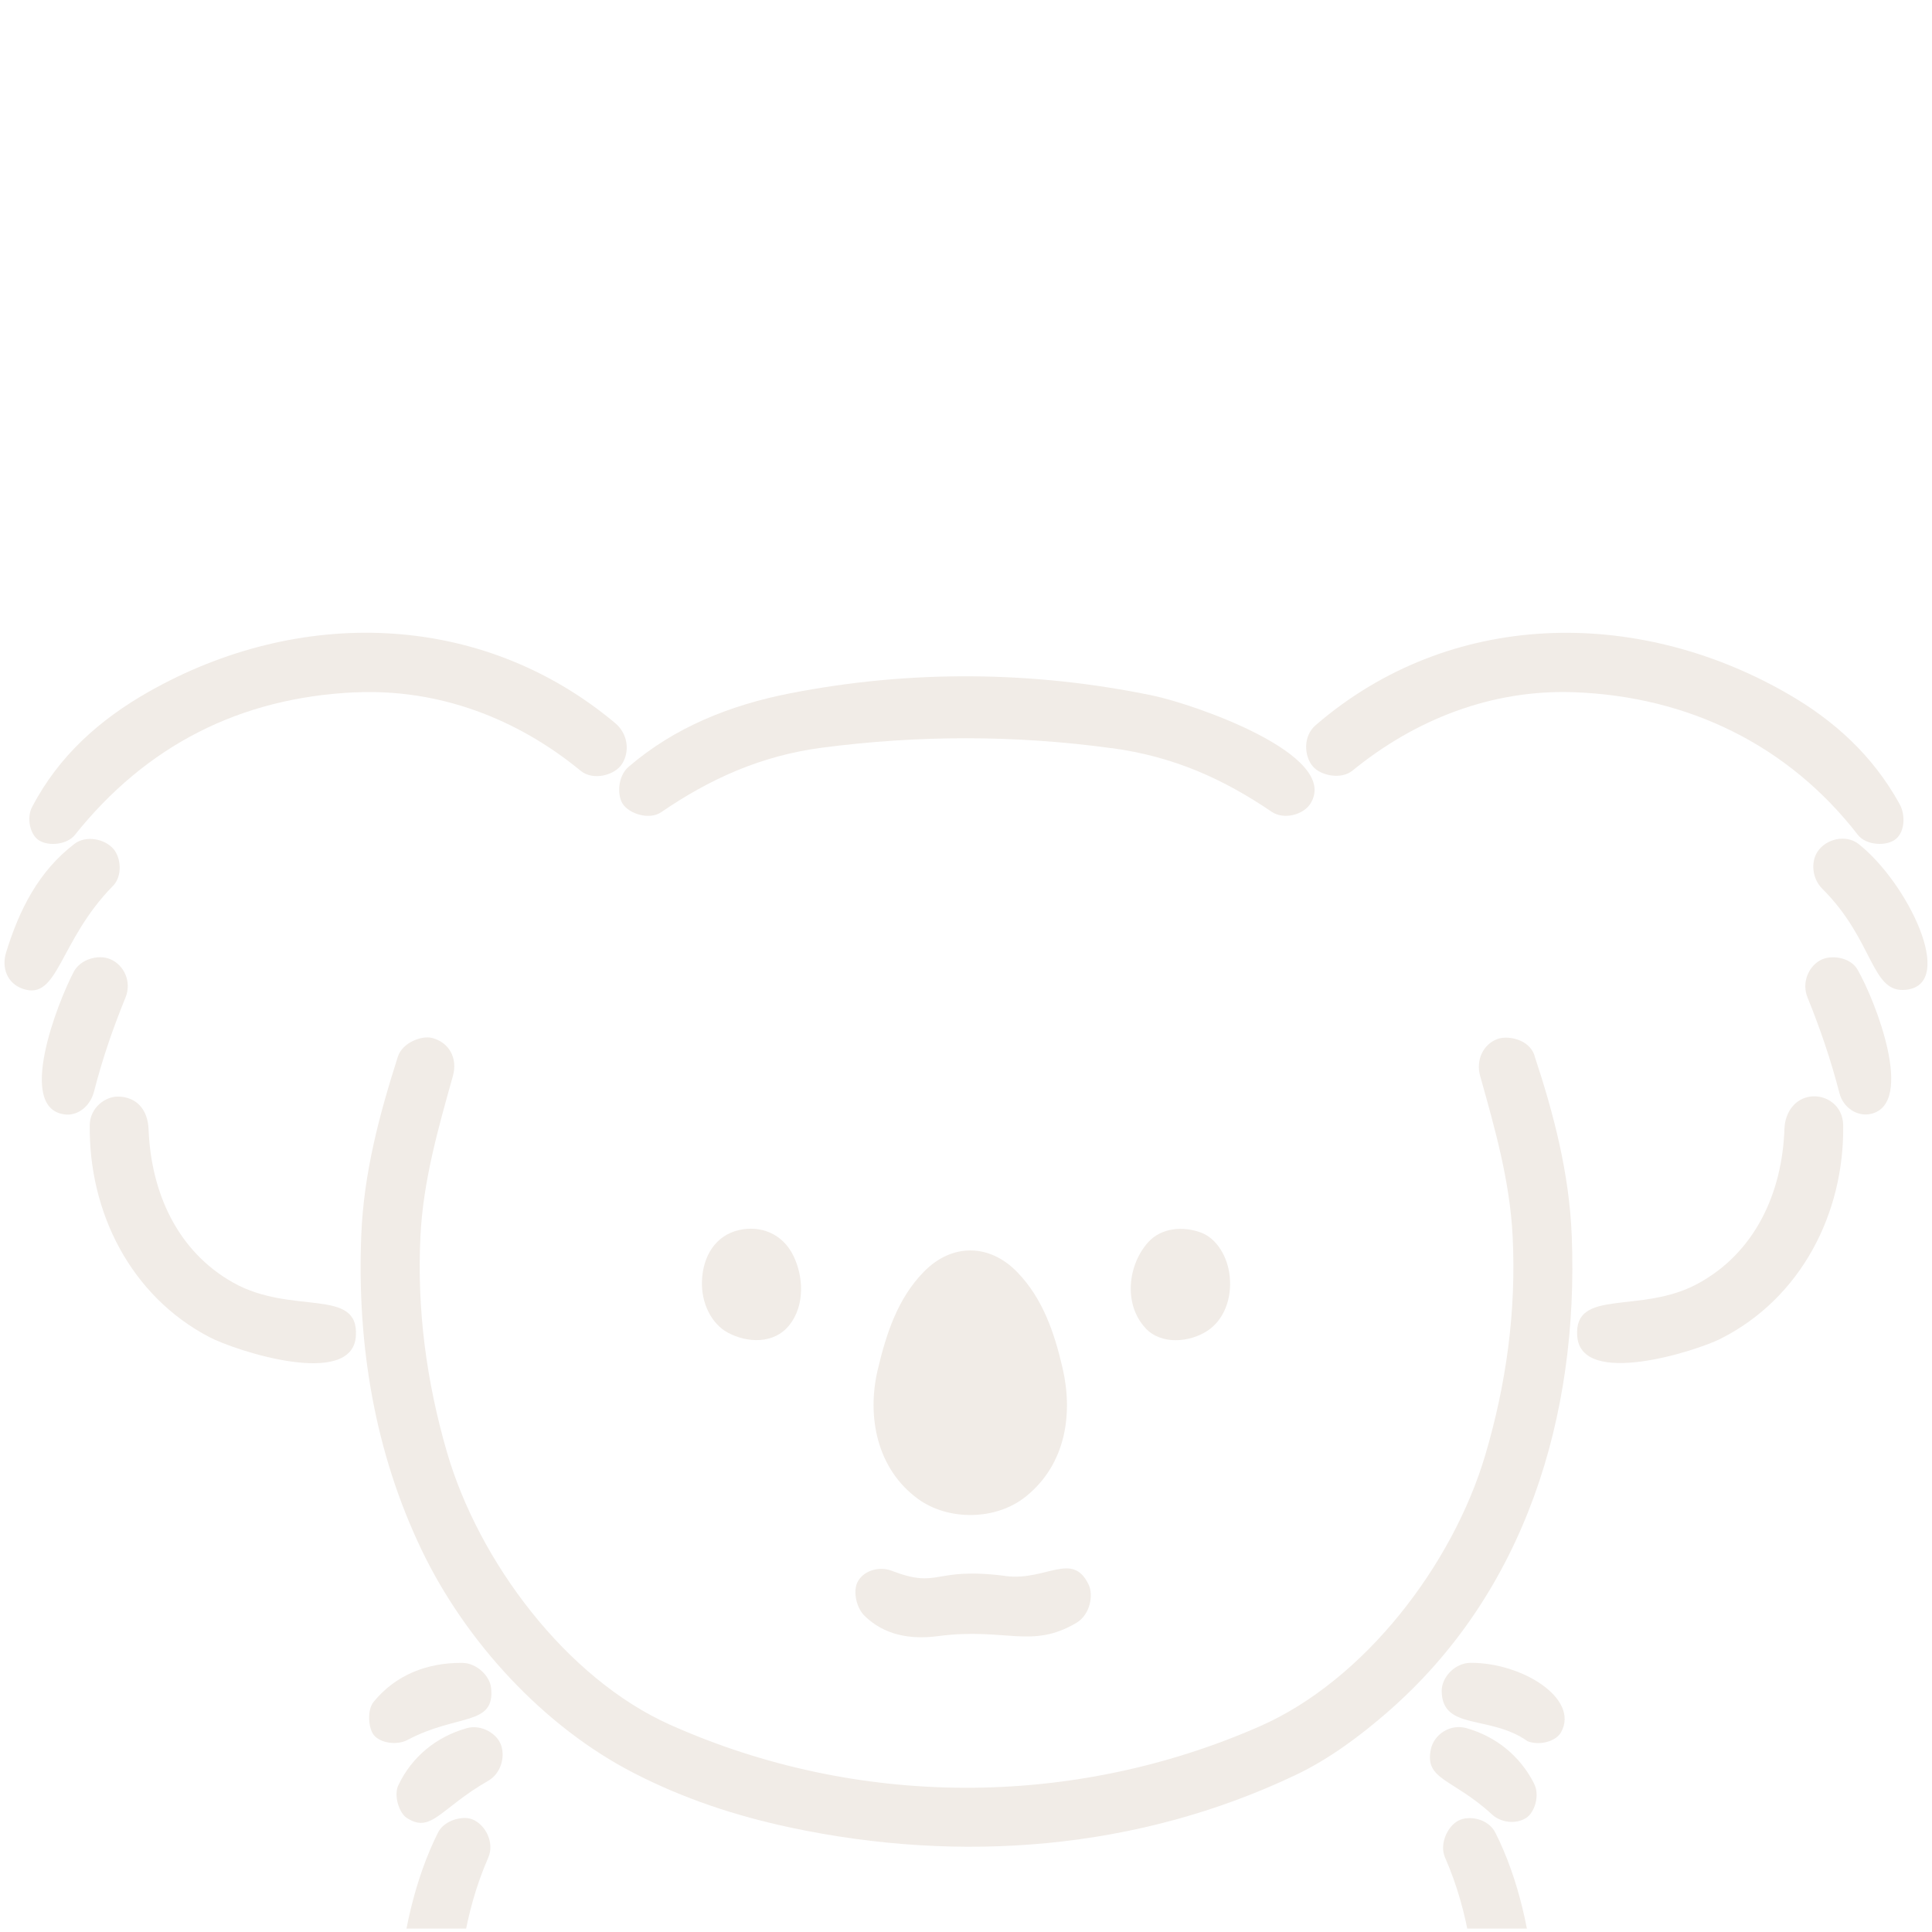
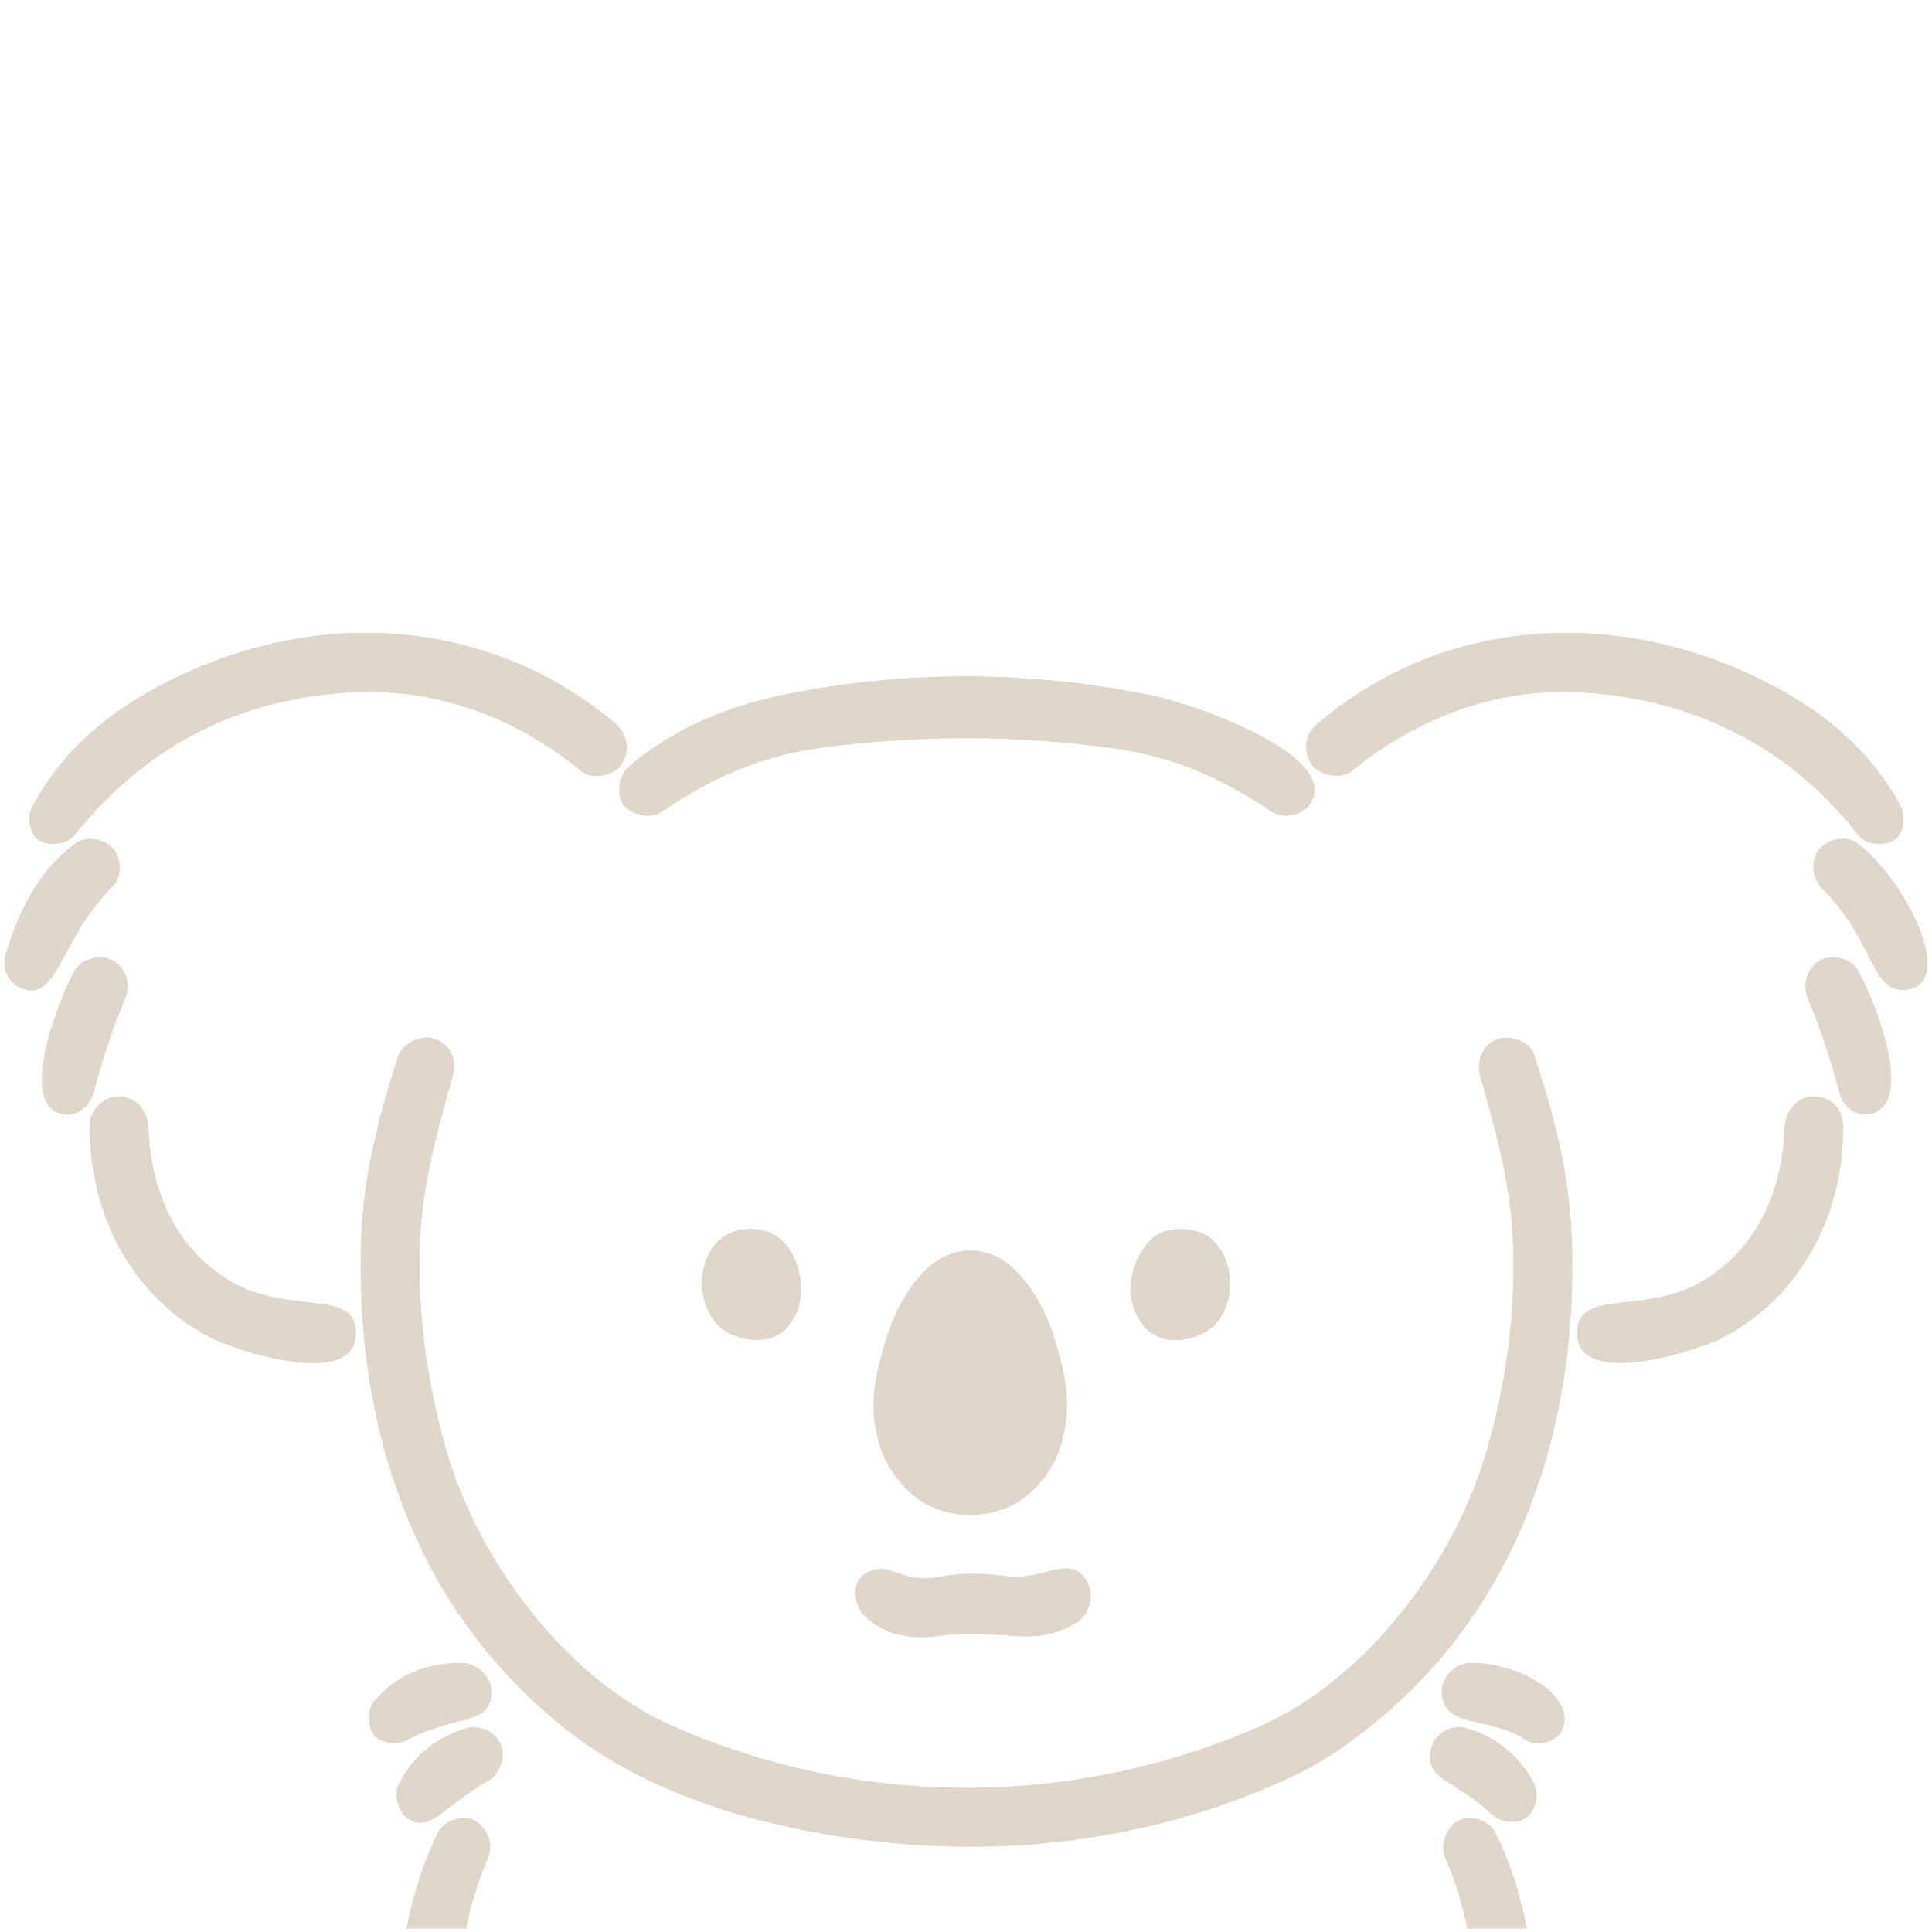
<svg xmlns="http://www.w3.org/2000/svg" width="756" zoomAndPan="magnify" viewBox="0 0 567 567" height="756" preserveAspectRatio="xMidYMid meet" version="1.0">
  <defs>
-     <clipPath id="b1da9bc966">
+     <clipPath id="535c33cf1f">
      <path d="M 0.5 0 L 566.5 0 L 566.5 566 L 0.5 566 Z M 0.5 0 " clip-rule="nonzero" />
    </clipPath>
-     <clipPath id="3ef0f96b16">
+     <clipPath id="c695904eff">
      <path d="M 10.707 533.477 L 556.664 533.477 L 556.664 566 L 10.707 566 Z M 10.707 533.477 " clip-rule="nonzero" />
    </clipPath>
-     <clipPath id="d3713fb49c">
+     <clipPath id="f1b0e0a6c3">
      <path d="M 497.445 665.48 C 496.062 666.906 490.836 666.863 489.453 665.566 C 483.766 660.211 499.227 650.57 492.418 638.422 C 472.762 646.613 466.195 663.898 458.707 681.578 C 456.684 686.344 451.855 688.52 447.152 686.762 C 443.246 685.289 440.719 679.578 442.719 674.926 L 452.27 652.543 C 447.77 655.137 443.422 655.336 438.59 652.719 C 425.742 680.566 399.254 709.008 365.059 706.551 C 351.906 705.605 338.77 699.52 330.383 689.418 C 321.332 678.523 319.574 663.438 322.629 649.734 C 327.965 625.797 338.836 620.219 341.914 587.121 C 342.375 582.223 346.238 578.906 350.082 578.863 C 355.508 578.797 358.977 582.551 358.934 588.195 C 358.734 606.227 352.277 622.129 344.941 638.137 C 340.594 647.648 337.434 656.848 339.344 667.723 L 345.117 663.02 C 346.723 661.746 351.684 662.539 353.133 664.449 C 354.387 666.074 353.969 670.137 352.805 672.113 L 347.379 681.141 C 349.598 683.621 353.902 685.969 356.605 686.191 C 359.879 681.336 362.645 677.516 366.926 674.793 C 368.508 673.781 373.012 675.012 374.129 676.395 C 375.492 678.109 375.426 682.457 374.176 684.059 L 370.484 688.805 C 396.355 688.562 413.859 663.988 423.895 643.168 C 431.254 627.926 433.977 612.969 433.559 595.949 C 433.121 578.137 431.297 561.645 424.07 545.086 C 422.426 541.328 424.664 536.125 427.938 534.344 C 431.055 532.656 436.766 533.707 438.852 537.836 C 452.426 564.719 453.809 604.25 446.977 633.637 C 450.559 638.355 453.434 643.363 454.535 649.051 C 461.605 639.961 469.051 630.387 480.008 624.938 C 504.938 612.531 536.734 621.797 550.926 645.758 C 559.598 660.43 557.141 686.453 551.473 701.52 C 540.516 730.664 520.375 773.137 490.18 785.855 C 473.926 792.684 457.035 791.453 440.215 787.062 C 415.199 780.539 392.492 769.91 370.156 756.73 L 360.691 760.621 C 327.484 774.301 231.379 775.336 197.27 756.711 C 175.023 769.82 152.227 780.52 127.191 787.039 C 110.387 791.41 93.543 792.684 77.27 785.875 C 47.137 773.27 26.887 730.578 15.93 701.5 C 10.152 686.145 7.715 659.77 16.961 644.922 C 31.305 621.863 62.008 612.84 86.559 624.52 C 97.672 629.812 105.316 639.238 112.828 648.988 C 113.945 643.672 116.801 638.469 120.402 633.656 C 113.641 604.098 114.957 564.938 128.551 537.816 C 130.352 534.215 135.645 532.832 138.477 533.883 C 142.52 535.398 145.176 540.848 143.309 545.129 C 136.105 561.645 134.305 578.184 133.844 595.973 C 133.383 613.32 136.348 628.539 143.902 644 C 153.762 664.207 170.652 687.246 194.305 688.562 C 191.824 684.871 189.406 681.492 189.824 679.141 C 190.418 675.758 195.711 672.902 198.895 675.102 C 203.574 678.305 205.793 681.953 209.305 687.531 L 218.527 682.918 C 216.598 675.648 206.91 669.125 213.082 663.57 C 215.367 661.508 220.199 662.207 222.109 664.512 L 227.203 670.621 C 234.277 643.43 208.891 627.004 208.426 588.152 C 208.359 583.125 211.5 579.367 215.918 578.883 C 220.637 578.359 224.922 581.695 225.426 587.164 C 228.566 620.305 239.371 625.773 244.707 649.711 C 247.762 663.414 246.004 678.504 236.957 689.398 C 228.852 699.148 216.223 705.23 203.551 706.461 C 169.137 709.801 141.598 680.875 128.793 652.656 C 123.918 655.355 119.59 655.137 115.047 652.48 L 124.621 674.902 C 126.641 679.625 124.094 685.227 120.16 686.695 C 115.441 688.453 110.676 686.477 108.609 681.512 C 101.363 664.184 93.039 643.648 72.77 638.008 C 65.191 649.934 79.598 658.344 75.82 664.887 C 74.723 666.797 69.078 667.105 67.477 665.547 C 59.656 657.926 57.812 648.613 58.469 637.391 C 54.055 638.312 49.84 639.633 45.645 641.5 C 43.297 657.004 56.672 669.191 49.355 673.363 C 40.551 678.395 36.07 657.156 34.488 650.5 C 14.68 673.012 45.074 728.621 59.789 748.871 C 76.262 771.535 94.312 777.355 121.59 770.613 C 145.68 764.641 168.016 754.602 189.539 742.391 C 195.973 738.746 199.598 738.637 206.516 741.688 C 223.645 749.266 243.082 752.602 262.125 752.648 L 302.664 752.734 C 322.586 752.777 342.836 749.574 360.887 741.734 C 367.344 738.922 370.945 738.57 376.984 741.973 C 401.539 755.855 430.617 769.008 459.035 773.027 C 467.184 774.172 476.672 772.766 484.094 769.426 C 507.133 759.062 523.23 724.582 532.652 702.113 C 538.516 688.145 544.93 659.617 530.344 647.559 C 529.359 653.906 525.383 678.262 515.348 673.344 C 507.945 669.719 522 656.191 518.902 640.113 L 506.188 636.664 C 506.848 647.625 505.75 656.895 497.445 665.438 " clip-rule="nonzero" />
    </clipPath>
-     <clipPath id="562d4ccb0b">
+     <clipPath id="2d49bcbca3">
      <path d="M 497.445 665.48 C 496.062 666.906 490.836 666.863 489.453 665.566 C 483.766 660.211 499.227 650.57 492.418 638.422 C 472.762 646.613 466.195 663.898 458.707 681.578 C 456.684 686.344 451.855 688.52 447.152 686.762 C 443.246 685.289 440.719 679.578 442.719 674.926 L 452.27 652.543 C 447.77 655.137 443.422 655.336 438.59 652.719 C 425.742 680.566 399.254 709.008 365.059 706.551 C 351.906 705.605 338.77 699.52 330.383 689.418 C 321.332 678.523 319.574 663.438 322.629 649.734 C 327.965 625.797 338.836 620.219 341.914 587.121 C 342.375 582.223 346.238 578.906 350.082 578.863 C 355.508 578.797 358.977 582.551 358.934 588.195 C 358.734 606.227 352.277 622.129 344.941 638.137 C 340.594 647.648 337.434 656.848 339.344 667.723 L 345.117 663.02 C 346.723 661.746 351.684 662.539 353.133 664.449 C 354.387 666.074 353.969 670.137 352.805 672.113 L 347.379 681.141 C 349.598 683.621 353.902 685.969 356.605 686.191 C 359.879 681.336 362.645 677.516 366.926 674.793 C 368.508 673.781 373.012 675.012 374.129 676.395 C 375.492 678.109 375.426 682.457 374.176 684.059 L 370.484 688.805 C 396.355 688.562 413.859 663.988 423.895 643.168 C 431.254 627.926 433.977 612.969 433.559 595.949 C 433.121 578.137 431.297 561.645 424.07 545.086 C 422.426 541.328 424.664 536.125 427.938 534.344 C 431.055 532.656 436.766 533.707 438.852 537.836 C 452.426 564.719 453.809 604.25 446.977 633.637 C 450.559 638.355 453.434 643.363 454.535 649.051 C 461.605 639.961 469.051 630.387 480.008 624.938 C 504.938 612.531 536.734 621.797 550.926 645.758 C 559.598 660.43 557.141 686.453 551.473 701.52 C 540.516 730.664 520.375 773.137 490.18 785.855 C 473.926 792.684 457.035 791.453 440.215 787.062 C 415.199 780.539 392.492 769.91 370.156 756.73 L 360.691 760.621 C 327.484 774.305 231.379 775.336 197.27 756.711 C 175.023 769.82 152.227 780.52 127.191 787.039 C 110.387 791.41 93.543 792.684 77.27 785.875 C 47.137 773.27 26.887 730.578 15.93 701.5 C 10.152 686.145 7.715 659.77 16.961 644.922 C 31.305 621.863 62.008 612.84 86.559 624.52 C 97.672 629.812 105.316 639.238 112.828 648.988 C 113.945 643.672 116.801 638.469 120.402 633.656 C 113.641 604.098 114.957 564.938 128.551 537.816 C 130.352 534.215 135.645 532.832 138.477 533.883 C 142.52 535.398 145.176 540.848 143.309 545.129 C 136.105 561.645 134.305 578.184 133.844 595.973 C 133.383 613.32 136.348 628.539 143.902 644 C 153.762 664.207 170.652 687.246 194.305 688.562 C 191.824 684.871 189.406 681.492 189.824 679.141 C 190.418 675.758 195.711 672.902 198.895 675.102 C 203.574 678.305 205.793 681.953 209.305 687.531 L 218.527 682.918 C 216.598 675.648 206.91 669.125 213.082 663.57 C 215.367 661.508 220.199 662.207 222.109 664.512 L 227.203 670.621 C 234.277 643.43 208.891 627.004 208.426 588.152 C 208.359 583.125 211.5 579.367 215.918 578.883 C 220.637 578.359 224.922 581.695 225.426 587.164 C 228.566 620.305 239.371 625.773 244.707 649.711 C 247.762 663.414 246.004 678.504 236.957 689.398 C 228.852 699.148 216.223 705.23 203.551 706.461 C 169.137 709.801 141.598 680.875 128.793 652.656 C 123.918 655.355 119.59 655.137 115.047 652.48 L 124.621 674.902 C 126.641 679.625 124.094 685.227 120.16 686.695 C 115.441 688.453 110.676 686.477 108.609 681.512 C 101.363 664.184 93.039 643.648 72.77 638.008 C 65.191 649.934 79.598 658.344 75.82 664.887 C 74.723 666.797 69.078 667.105 67.477 665.547 C 59.656 657.926 57.812 648.613 58.469 637.391 C 54.055 638.312 49.84 639.633 45.645 641.5 C 43.297 657.004 56.672 669.191 49.355 673.363 C 40.551 678.395 36.07 657.156 34.488 650.5 C 14.68 673.012 45.074 728.621 59.789 748.871 C 76.262 771.535 94.312 777.355 121.59 770.613 C 145.68 764.641 168.016 754.602 189.539 742.391 C 195.973 738.746 199.598 738.637 206.516 741.688 C 223.645 749.266 243.082 752.602 262.125 752.648 L 302.664 752.734 C 322.586 752.777 342.836 749.574 360.887 741.734 C 367.344 738.922 370.945 738.57 376.984 741.973 C 401.539 755.855 430.617 769.008 459.035 773.027 C 467.184 774.172 476.672 772.766 484.094 769.426 C 507.133 759.062 523.23 724.582 532.652 702.113 C 538.516 688.145 544.93 659.617 530.344 647.559 C 529.359 653.906 525.383 678.262 515.348 673.344 C 507.945 669.719 522 656.191 518.902 640.113 L 506.188 636.664 C 506.848 647.625 505.75 656.895 497.445 665.438 " clip-rule="nonzero" />
    </clipPath>
-     <clipPath id="5e8b5bdbb5">
+     <clipPath id="56f45c7933">
      <path d="M 105.785 304.324 L 461.586 304.324 L 461.586 542 L 105.785 542 Z M 105.785 304.324 " clip-rule="nonzero" />
    </clipPath>
-     <clipPath id="d6d2a9ba1d">
+     <clipPath id="1f0691c9f7">
      <path d="M 450.34 309.828 C 456.07 327.109 460.551 344.461 461.273 362.668 C 463.363 415.488 447.66 467.34 407.141 502.523 C 399.078 509.527 390.098 516.227 380.281 520.906 C 333.941 542.953 281.957 546.996 231.883 536.324 C 215.742 532.875 200.652 527.867 186.113 520.398 C 159.629 506.828 136.723 481.855 123.828 455.062 C 109.992 426.293 104.746 394.754 106.02 362.648 C 106.719 344.332 111.332 327.133 116.758 310.137 C 118.098 305.918 123.809 303.875 126.75 304.602 C 131.668 305.832 134.438 310.398 132.898 315.848 C 128.594 331.195 124.18 346.637 123.391 362.801 C 122.336 384.41 125.168 405.406 131.121 426.008 C 140.434 458.246 166.195 492.574 196.676 506.191 C 251.562 530.699 314.637 530.809 369.691 506.652 C 400.418 493.168 426.355 459.258 435.91 426.973 C 442.078 406.066 445.023 384.742 443.926 362.801 C 443.113 346.594 438.742 331.262 434.395 315.777 C 433.055 311.012 435.359 306.422 439.512 304.91 C 442.387 303.855 448.715 304.863 450.359 309.781 " clip-rule="nonzero" />
    </clipPath>
-     <clipPath id="2ada664421">
+     <clipPath id="782e5fbf95">
      <path d="M 450.336 309.828 C 456.07 327.109 460.551 344.461 461.273 362.668 C 463.363 415.488 447.66 467.34 407.141 502.523 C 399.078 509.527 390.098 516.227 380.281 520.906 C 333.941 542.953 281.957 546.996 231.883 536.324 C 215.742 532.875 200.652 527.867 186.113 520.398 C 159.629 506.828 136.723 481.855 123.828 455.062 C 109.992 426.293 104.746 394.754 106.02 362.648 C 106.719 344.332 111.332 327.133 116.758 310.137 C 118.098 305.918 123.809 303.875 126.75 304.602 C 131.668 305.832 134.438 310.398 132.898 315.848 C 128.594 331.195 124.18 346.637 123.391 362.801 C 122.336 384.41 125.168 405.406 131.121 426.008 C 140.434 458.246 166.195 492.574 196.676 506.191 C 251.562 530.699 314.637 530.809 369.691 506.652 C 400.418 493.168 426.355 459.258 435.91 426.973 C 442.078 406.066 445.023 384.742 443.926 362.801 C 443.113 346.594 438.742 331.262 434.395 315.777 C 433.055 311.012 435.359 306.422 439.512 304.91 C 442.387 303.855 448.715 304.863 450.359 309.781 " clip-rule="nonzero" />
    </clipPath>
-     <clipPath id="87bf24faa5">
+     <clipPath id="02204c593b">
      <path d="M 256.203 366.719 L 313.398 366.719 L 313.398 444.715 L 256.203 444.715 Z M 256.203 366.719 " clip-rule="nonzero" />
    </clipPath>
-     <clipPath id="0fd6415c0c">
+     <clipPath id="2d89f211fe">
      <path d="M 301.105 439.164 C 292.32 446.277 278.289 446.344 269.457 439.93 C 257.359 431.145 254.328 415.773 257.602 401.957 C 260.168 391.109 263.531 381.027 271.086 373.277 C 279.363 364.777 290.477 364.93 298.625 373.43 C 305.938 381.051 309.344 390.758 311.824 401.41 C 314.941 414.828 312.898 429.629 301.105 439.164 " clip-rule="nonzero" />
    </clipPath>
-     <clipPath id="ba5b837ed0">
+     <clipPath id="ded01f96ae">
      <path d="M 301.105 439.164 C 292.32 446.277 278.289 446.344 269.457 439.93 C 257.359 431.145 254.328 415.773 257.602 401.957 C 260.168 391.109 263.531 381.027 271.086 373.277 C 279.363 364.777 290.477 364.93 298.625 373.43 C 305.938 381.051 309.344 390.758 311.824 401.41 C 314.941 414.828 312.898 429.629 301.105 439.164 " clip-rule="nonzero" />
    </clipPath>
-     <clipPath id="cce49dda08">
+     <clipPath id="8a6f3afea4">
      <path d="M 181.551 198.477 L 385.82 198.477 L 385.82 239.699 L 181.551 239.699 Z M 181.551 198.477 " clip-rule="nonzero" />
    </clipPath>
-     <clipPath id="9c521a8293">
+     <clipPath id="c61afaa739">
      <path d="M 326.32 219.586 C 297.57 215.656 269.438 215.766 241.391 219.41 C 223.492 221.738 208.449 228.504 194.043 238.363 C 190.57 240.734 184.578 238.867 182.688 235.816 C 181.129 233.312 181.262 227.801 184.488 225.031 C 197.973 213.457 214.227 206.914 232.016 203.445 C 267.242 196.57 303.191 196.855 338.355 204.145 C 350.301 206.629 393.367 221.453 384.648 235.75 C 382.586 239.133 376.789 240.668 373.23 238.254 C 359 228.59 344.504 222.047 326.34 219.562 " clip-rule="nonzero" />
    </clipPath>
-     <clipPath id="b9faa0c111">
+     <clipPath id="24e033317d">
      <path d="M 326.32 219.586 C 297.57 215.656 269.438 215.766 241.391 219.41 C 223.492 221.738 208.449 228.504 194.043 238.363 C 190.57 240.734 184.578 238.867 182.688 235.816 C 181.129 233.312 181.262 227.801 184.488 225.031 C 197.973 213.457 214.227 206.914 232.016 203.445 C 267.242 196.57 303.191 196.855 338.355 204.145 C 350.301 206.629 393.367 221.453 384.648 235.75 C 382.586 239.133 376.789 240.668 373.23 238.254 C 359 228.59 344.504 222.047 326.34 219.562 " clip-rule="nonzero" />
    </clipPath>
-     <clipPath id="424c4a9056">
+     <clipPath id="f899190dfa">
      <path d="M 383.219 185.676 L 558.891 185.676 L 558.891 247.871 L 383.219 247.871 Z M 383.219 185.676 " clip-rule="nonzero" />
    </clipPath>
-     <clipPath id="3120d76116">
+     <clipPath id="471b413922">
      <path d="M 545.281 245.062 C 524.836 218.641 495.449 204.387 462.023 203.156 C 437.906 202.258 415.375 211.086 396.902 226.176 C 393.609 228.855 387.613 227.668 385.266 224.902 C 382.695 221.848 382.387 216.027 386.121 212.82 C 425.477 178.848 480.164 178.055 524.461 203.488 C 538.297 211.414 549.586 221.695 557.469 235.926 C 559.27 239.176 559.004 243.918 556.523 246.117 C 553.867 248.488 547.672 248.137 545.281 245.062 " clip-rule="nonzero" />
    </clipPath>
-     <clipPath id="34e42634bb">
+     <clipPath id="31bdd2a0ae">
      <path d="M 545.281 245.062 C 524.836 218.641 495.449 204.387 462.023 203.156 C 437.906 202.258 415.375 211.086 396.902 226.176 C 393.609 228.855 387.613 227.668 385.266 224.902 C 382.695 221.848 382.387 216.027 386.121 212.82 C 425.477 178.848 480.164 178.055 524.461 203.488 C 538.297 211.414 549.586 221.695 557.469 235.926 C 559.27 239.176 559.004 243.918 556.523 246.117 C 553.867 248.488 547.672 248.137 545.281 245.062 " clip-rule="nonzero" />
    </clipPath>
-     <clipPath id="dcf207499c">
+     <clipPath id="df7e3931b4">
      <path d="M 8.477 185.676 L 184 185.676 L 184 247.871 L 8.477 247.871 Z M 8.477 185.676 " clip-rule="nonzero" />
    </clipPath>
-     <clipPath id="3583ba432b">
+     <clipPath id="ac5b13dad2">
      <path d="M 104.195 203.18 C 70.352 204.738 42.879 218.859 21.969 245.039 C 19.73 247.852 14.414 248.445 11.496 246.664 C 8.816 245.039 7.715 240.055 9.43 236.805 C 17.27 221.848 29.195 211.219 43.625 203.027 C 87.527 178.102 141.027 179.133 180.535 212.207 C 184.336 215.391 184.863 220.598 182.555 224.195 C 180.426 227.535 174.059 229.227 170.391 226.195 C 151.676 210.801 128.66 202.059 104.172 203.203 " clip-rule="nonzero" />
    </clipPath>
-     <clipPath id="cb64921400">
+     <clipPath id="a8964ab4aa">
      <path d="M 104.195 203.18 C 70.352 204.738 42.879 218.859 21.969 245.039 C 19.73 247.852 14.414 248.445 11.496 246.664 C 8.816 245.039 7.715 240.055 9.43 236.805 C 17.27 221.848 29.195 211.219 43.625 203.027 C 87.527 178.102 141.027 179.133 180.535 212.207 C 184.336 215.391 184.863 220.598 182.555 224.195 C 180.426 227.535 174.059 229.227 170.391 226.195 C 151.676 210.801 128.66 202.059 104.172 203.203 " clip-rule="nonzero" />
    </clipPath>
-     <clipPath id="d795bfa266">
+     <clipPath id="8534eaff12">
      <path d="M 462.699 321.59 L 541 321.59 L 541 400.145 L 462.699 400.145 Z M 462.699 321.59 " clip-rule="nonzero" />
    </clipPath>
-     <clipPath id="5cda77a6d4">
+     <clipPath id="4ad9b8c00e">
      <path d="M 505.023 392.867 C 497.863 396.469 463.953 407.406 462.879 392.098 C 461.867 377.91 481.371 385.793 498.105 376.812 C 514.973 367.762 523.031 350.238 523.691 331.352 C 523.867 326.32 526.852 322.414 531.312 321.82 C 535.859 321.203 540.844 324.367 540.934 330.207 C 541.305 356.125 528.5 380.984 505.047 392.844 " clip-rule="nonzero" />
    </clipPath>
-     <clipPath id="3c327e97c4">
+     <clipPath id="ae85c51e92">
      <path d="M 505.023 392.867 C 497.863 396.469 463.953 407.406 462.879 392.098 C 461.867 377.91 481.371 385.793 498.105 376.812 C 514.973 367.762 523.031 350.238 523.691 331.352 C 523.867 326.32 526.852 322.414 531.312 321.82 C 535.859 321.203 540.844 324.367 540.934 330.207 C 541.305 356.125 528.5 380.984 505.047 392.844 " clip-rule="nonzero" />
    </clipPath>
-     <clipPath id="db108e02ba">
+     <clipPath id="0a28e72c37">
      <path d="M 26.305 321.781 L 104.672 321.781 L 104.672 400.145 L 26.305 400.145 Z M 26.305 321.781 " clip-rule="nonzero" />
    </clipPath>
-     <clipPath id="5388f6295c">
+     <clipPath id="32beb6c45e">
      <path d="M 68.422 376.418 C 85.727 386.145 105.426 377.645 104.438 392.141 C 103.383 407.602 69.078 396.422 61.438 392.406 C 38.418 380.371 26.031 355.859 26.34 330.207 C 26.406 325.023 30.953 321.797 34.598 321.82 C 40.156 321.863 43.383 325.75 43.602 331.414 C 44.305 349.91 52.012 367.191 68.422 376.418 " clip-rule="nonzero" />
    </clipPath>
-     <clipPath id="b1edf40e0a">
+     <clipPath id="937982f968">
      <path d="M 68.422 376.418 C 85.727 386.145 105.426 377.645 104.438 392.141 C 103.383 407.602 69.078 396.422 61.438 392.406 C 38.418 380.371 26.031 355.859 26.34 330.207 C 26.406 325.023 30.953 321.797 34.598 321.82 C 40.156 321.863 43.383 325.75 43.602 331.414 C 44.305 349.91 52.012 367.191 68.422 376.418 " clip-rule="nonzero" />
    </clipPath>
-     <clipPath id="81c8837603">
+     <clipPath id="50d1a872f5">
      <path d="M 251.004 460 L 320.453 460 L 320.453 480.738 L 251.004 480.738 Z M 251.004 460 " clip-rule="nonzero" />
    </clipPath>
-     <clipPath id="a64ec8ac3c">
+     <clipPath id="2851c80947">
      <path d="M 295.09 462.531 C 307.035 464.066 314.746 455.086 319.512 465.098 C 320.918 468.062 320.016 473.82 315.887 476.277 C 302.754 484.074 295 477.574 275.301 480.164 C 267.195 481.242 259.445 479.902 253.648 474.125 C 251.297 471.777 250.395 467.164 251.539 464.574 C 253.121 461.016 257.887 459.543 261.641 460.969 C 275.98 466.461 273.48 459.738 295.09 462.508 " clip-rule="nonzero" />
    </clipPath>
-     <clipPath id="3178900000">
+     <clipPath id="b3b1e54c8a">
      <path d="M 295.09 462.531 C 307.035 464.066 314.746 455.086 319.512 465.098 C 320.918 468.062 320.016 473.82 315.887 476.277 C 302.754 484.074 295 477.574 275.301 480.164 C 267.195 481.242 259.445 479.902 253.648 474.125 C 251.297 471.777 250.395 467.164 251.539 464.574 C 253.121 461.016 257.887 459.543 261.641 460.969 C 275.98 466.461 273.48 459.738 295.09 462.508 " clip-rule="nonzero" />
    </clipPath>
-     <clipPath id="cfa33a5828">
+     <clipPath id="b134be3f63">
      <path d="M 1.305 246.016 L 35.219 246.016 L 35.219 290.898 L 1.305 290.898 Z M 1.305 246.016 " clip-rule="nonzero" />
    </clipPath>
-     <clipPath id="2c2da9f7a9">
+     <clipPath id="7c27a1c2d6">
      <path d="M 33.125 260.02 C 17.246 276.16 17.16 293.84 6.684 290.191 C 2.117 288.613 0.402 284.023 1.785 279.543 C 5.652 266.98 11.32 255.691 21.883 247.633 C 25.176 245.129 30.734 246.094 33.367 249.234 C 35.477 251.762 36.027 257.055 33.125 260.039 " clip-rule="nonzero" />
    </clipPath>
-     <clipPath id="7713694a87">
+     <clipPath id="25ce2e928a">
      <path d="M 33.125 260.02 C 17.246 276.16 17.16 293.84 6.684 290.191 C 2.117 288.613 0.402 284.023 1.785 279.543 C 5.652 266.98 11.32 255.691 21.883 247.633 C 25.176 245.129 30.734 246.094 33.367 249.234 C 35.477 251.762 36.027 257.055 33.125 260.039 " clip-rule="nonzero" />
    </clipPath>
-     <clipPath id="ab6debc153">
+     <clipPath id="933a96e536">
      <path d="M 532.152 246.016 L 565.949 246.016 L 565.949 290.582 L 532.152 290.582 Z M 532.152 246.016 " clip-rule="nonzero" />
    </clipPath>
-     <clipPath id="245cc7bf98">
+     <clipPath id="f5b24d99ca">
      <path d="M 545.543 247.766 C 559.906 259.184 574.141 288.613 559.578 290.457 C 548.992 291.797 550.242 276.18 534.781 260.809 C 531.75 257.777 531.465 252.945 533.355 250.027 C 535.816 246.203 541.723 244.711 545.566 247.766 " clip-rule="nonzero" />
    </clipPath>
-     <clipPath id="5823b54bec">
+     <clipPath id="5e784b0f28">
      <path d="M 545.543 247.766 C 559.906 259.184 574.141 288.613 559.578 290.457 C 548.992 291.797 550.242 276.18 534.781 260.809 C 531.75 257.777 531.465 252.945 533.355 250.027 C 535.816 246.203 541.723 244.711 545.566 247.766 " clip-rule="nonzero" />
    </clipPath>
-     <clipPath id="df1df15258">
+     <clipPath id="6737e168f0">
      <path d="M 331.598 360.406 L 361.309 360.406 L 361.309 393.461 L 331.598 393.461 Z M 331.598 360.406 " clip-rule="nonzero" />
    </clipPath>
-     <clipPath id="2352f6fa96">
+     <clipPath id="7b211884d1">
      <path d="M 336.113 389.703 C 329.637 382.633 331.039 371.145 336.973 364.559 C 340.859 360.254 347.293 359.812 352.434 361.723 C 357.086 363.438 360.293 368.816 360.887 374.504 C 361.613 381.293 359.066 387.484 354.32 390.582 C 349.203 393.918 340.793 394.844 336.094 389.703 " clip-rule="nonzero" />
    </clipPath>
-     <clipPath id="5065fa7b01">
+     <clipPath id="8bf6b8d3d3">
      <path d="M 336.113 389.703 C 329.637 382.633 331.039 371.145 336.973 364.559 C 340.859 360.254 347.293 359.812 352.434 361.723 C 357.086 363.438 360.293 368.816 360.887 374.504 C 361.613 381.293 359.066 387.484 354.32 390.582 C 349.203 393.918 340.793 394.844 336.094 389.703 " clip-rule="nonzero" />
    </clipPath>
-     <clipPath id="c500fdab83">
+     <clipPath id="5a8ba966e5">
      <path d="M 205.695 360.406 L 235.402 360.406 L 235.402 393.461 L 205.695 393.461 Z M 205.695 360.406 " clip-rule="nonzero" />
    </clipPath>
-     <clipPath id="6d9157c999">
+     <clipPath id="3d4ae1b5cb">
      <path d="M 231.617 388.934 C 227.16 394.512 219.297 394.16 213.609 391.109 C 208.758 388.496 205.746 382.367 206.012 375.867 C 206.316 368.555 210.031 362.625 216.75 361.023 C 222.965 359.551 229.598 361.836 232.871 368.598 C 235.746 374.527 236.34 383.027 231.617 388.957 " clip-rule="nonzero" />
    </clipPath>
-     <clipPath id="fdd9626458">
+     <clipPath id="aa9d6b7060">
      <path d="M 231.617 388.934 C 227.16 394.512 219.297 394.16 213.609 391.109 C 208.758 388.496 205.746 382.367 206.012 375.867 C 206.316 368.555 210.031 362.625 216.75 361.023 C 222.965 359.551 229.598 361.836 232.871 368.598 C 235.746 374.527 236.34 383.027 231.617 388.957 " clip-rule="nonzero" />
    </clipPath>
-     <clipPath id="b0ecc02dd9">
+     <clipPath id="a138ea3a98">
      <path d="M 529.602 280.926 L 555.18 280.926 L 555.18 327.352 L 529.602 327.352 Z M 529.602 280.926 " clip-rule="nonzero" />
    </clipPath>
-     <clipPath id="b5423e3114">
+     <clipPath id="0d4dc4790b">
      <path d="M 545.125 284.527 C 550.398 293.621 562.191 323.992 549.016 326.914 C 545.082 327.793 540.953 325.09 539.855 320.875 C 537.285 310.949 534.254 302.098 530.434 292.633 C 528.785 288.547 530.609 283.871 534.102 281.871 C 537.199 280.09 542.996 280.84 545.125 284.527 " clip-rule="nonzero" />
    </clipPath>
-     <clipPath id="0a18566427">
+     <clipPath id="edfbcc82d1">
      <path d="M 545.125 284.527 C 550.398 293.621 562.191 323.992 549.016 326.914 C 545.082 327.793 540.953 325.09 539.855 320.875 C 537.285 310.949 534.254 302.098 530.434 292.633 C 528.785 288.547 530.609 283.871 534.102 281.871 C 537.199 280.09 542.996 280.84 545.125 284.527 " clip-rule="nonzero" />
    </clipPath>
-     <clipPath id="39bf50a517">
+     <clipPath id="995be9aedb">
      <path d="M 12.266 280.926 L 37.82 280.926 L 37.82 327.352 L 12.266 327.352 Z M 12.266 280.926 " clip-rule="nonzero" />
    </clipPath>
-     <clipPath id="3197266af0">
+     <clipPath id="4f1003360f">
      <path d="M 27.57 320.414 C 26.473 324.652 22.871 327.418 19.289 327.09 C 4.512 325.73 16.941 294.125 21.641 285.207 C 23.617 281.453 28.887 280.047 32.312 281.477 C 36.441 283.188 38.684 288.152 36.859 292.676 C 33.172 301.77 30.184 310.27 27.57 320.434 " clip-rule="nonzero" />
    </clipPath>
-     <clipPath id="753cc2ed68">
+     <clipPath id="b93711a0ef">
      <path d="M 27.57 320.414 C 26.473 324.652 22.871 327.418 19.289 327.09 C 4.512 325.73 16.941 294.125 21.641 285.207 C 23.617 281.453 28.887 280.047 32.312 281.477 C 36.441 283.188 38.684 288.152 36.859 292.676 C 33.172 301.77 30.184 310.27 27.57 320.434 " clip-rule="nonzero" />
    </clipPath>
-     <clipPath id="651916f49f">
+     <clipPath id="297d8ebc96">
      <path d="M 423.004 488 L 459.355 488 L 459.355 511.566 L 423.004 511.566 Z M 423.004 488 " clip-rule="nonzero" />
    </clipPath>
-     <clipPath id="c29c77cb2a">
+     <clipPath id="1fe9c89eb2">
      <path d="M 448.297 511 C 437.207 503.16 423.238 507.988 423.105 496.285 C 423.062 492.332 426.906 488.027 431.582 488.004 C 446.824 487.938 463.559 498.547 458.156 508.344 C 456.664 511.043 451.898 512.406 448.273 511 " clip-rule="nonzero" />
    </clipPath>
-     <clipPath id="057b1136c7">
+     <clipPath id="5b991fe245">
      <path d="M 448.297 511 C 437.207 503.16 423.238 507.988 423.105 496.285 C 423.062 492.332 426.906 488.027 431.582 488.004 C 446.824 487.938 463.559 498.547 458.156 508.344 C 456.664 511.043 451.898 512.406 448.273 511 " clip-rule="nonzero" />
    </clipPath>
-     <clipPath id="84f72f78e0">
+     <clipPath id="aa070d8678">
      <path d="M 108.012 488 L 144.41 488 L 144.41 511.566 L 108.012 511.566 Z M 108.012 488 " clip-rule="nonzero" />
    </clipPath>
-     <clipPath id="ff9302bd09">
+     <clipPath id="137fe6b5de">
      <path d="M 144.121 495.34 C 145.352 506.652 134.219 502.852 119.57 510.648 C 116.559 512.25 111.641 511.613 109.707 509.199 C 108.082 507.18 107.711 501.82 109.641 499.469 C 116.121 491.52 125.453 487.895 135.734 488.027 C 139.883 488.07 143.75 491.828 144.121 495.34 " clip-rule="nonzero" />
    </clipPath>
-     <clipPath id="0f481249ec">
+     <clipPath id="58d2dad1a1">
      <path d="M 144.121 495.34 C 145.352 506.652 134.219 502.852 119.57 510.648 C 116.559 512.25 111.641 511.613 109.707 509.199 C 108.082 507.18 107.711 501.82 109.641 499.469 C 116.121 491.52 125.453 487.895 135.734 488.027 C 139.883 488.07 143.75 491.828 144.121 495.34 " clip-rule="nonzero" />
    </clipPath>
-     <clipPath id="a064671c19">
+     <clipPath id="a72119bf65">
      <path d="M 419.617 506.738 L 451 506.738 L 451 534.965 L 419.617 534.965 Z M 419.617 506.738 " clip-rule="nonzero" />
    </clipPath>
-     <clipPath id="c091b63d37">
+     <clipPath id="6a651ed471">
      <path d="M 450.23 523.496 C 452.008 527.012 450.293 531.973 447.945 533.488 C 444.848 535.488 440.457 534.895 437.863 532.5 C 426.332 521.871 417.965 522.441 419.941 513.305 C 420.867 509.043 425.543 505.816 430.398 507.18 C 438.832 509.57 446.035 515.148 450.25 523.496 " clip-rule="nonzero" />
    </clipPath>
-     <clipPath id="603296a69a">
+     <clipPath id="4ee36a9f92">
      <path d="M 450.23 523.496 C 452.008 527.012 450.293 531.973 447.945 533.488 C 444.848 535.488 440.457 534.895 437.863 532.5 C 426.332 521.871 417.965 522.441 419.941 513.305 C 420.867 509.047 425.543 505.816 430.398 507.18 C 438.832 509.57 446.035 515.148 450.25 523.496 " clip-rule="nonzero" />
    </clipPath>
-     <clipPath id="7955cb01b1">
+     <clipPath id="f780f3916b">
      <path d="M 116.184 506.738 L 147.754 506.738 L 147.754 535 L 116.184 535 Z M 116.184 506.738 " clip-rule="nonzero" />
    </clipPath>
-     <clipPath id="c38a0df918">
+     <clipPath id="6b7b3e05d2">
      <path d="M 143.289 522.617 C 129.102 530.746 126.574 538.277 119.305 533.469 C 117.152 532.039 115.484 526.945 116.891 523.957 C 120.844 515.59 128.047 509.703 136.984 507.18 C 141.203 505.992 145.879 508.715 147.066 512.188 C 148.316 515.832 146.891 520.551 143.289 522.617 " clip-rule="nonzero" />
    </clipPath>
-     <clipPath id="1e86f5490e">
+     <clipPath id="1a2949ba17">
      <path d="M 143.289 522.617 C 129.102 530.746 126.574 538.277 119.305 533.469 C 117.152 532.039 115.484 526.945 116.891 523.957 C 120.844 515.59 128.047 509.703 136.984 507.18 C 141.203 505.992 145.879 508.715 147.066 512.188 C 148.316 515.832 146.891 520.551 143.289 522.617 " clip-rule="nonzero" />
    </clipPath>
-     <clipPath id="eea6e72994">
+     <clipPath id="f360cc1e0e">
      <rect x="0" width="567" y="0" height="566" />
    </clipPath>
  </defs>
-   <g clip-path="url(#b1da9bc966)">
+   <g clip-path="url(#535c33cf1f)">
    <g transform="matrix(1, 0, 0, 1, 0.000000000000000111, -0.000000000000018843)">
-       <g clip-path="url(#eea6e72994)">
-         <g clip-path="url(#3ef0f96b16)">
-           <g clip-path="url(#d3713fb49c)">
-             <g clip-path="url(#562d4ccb0b)">
-               <rect x="-124.74" width="816.48" fill="#f1ece7" height="816.48" y="-124.74" fill-opacity="1" />
-             </g>
-           </g>
-         </g>
-         <g clip-path="url(#5e8b5bdbb5)">
-           <g clip-path="url(#d6d2a9ba1d)">
-             <g clip-path="url(#2ada664421)">
-               <rect x="-124.74" width="816.48" fill="#f1ece7" height="816.48" y="-124.74" fill-opacity="1" />
-             </g>
-           </g>
-         </g>
-         <g clip-path="url(#87bf24faa5)">
-           <g clip-path="url(#0fd6415c0c)">
-             <g clip-path="url(#ba5b837ed0)">
-               <rect x="-124.74" width="816.48" fill="#f1ece7" height="816.48" y="-124.74" fill-opacity="1" />
-             </g>
-           </g>
-         </g>
-         <g clip-path="url(#cce49dda08)">
-           <g clip-path="url(#9c521a8293)">
-             <g clip-path="url(#b9faa0c111)">
-               <rect x="-124.74" width="816.48" fill="#f1ece7" height="816.48" y="-124.74" fill-opacity="1" />
-             </g>
-           </g>
-         </g>
-         <g clip-path="url(#424c4a9056)">
-           <g clip-path="url(#3120d76116)">
-             <g clip-path="url(#34e42634bb)">
-               <rect x="-124.74" width="816.48" fill="#f1ece7" height="816.48" y="-124.74" fill-opacity="1" />
-             </g>
-           </g>
-         </g>
-         <g clip-path="url(#dcf207499c)">
-           <g clip-path="url(#3583ba432b)">
-             <g clip-path="url(#cb64921400)">
-               <rect x="-124.74" width="816.48" fill="#f1ece7" height="816.48" y="-124.74" fill-opacity="1" />
-             </g>
-           </g>
-         </g>
-         <g clip-path="url(#d795bfa266)">
-           <g clip-path="url(#5cda77a6d4)">
-             <g clip-path="url(#3c327e97c4)">
-               <rect x="-124.74" width="816.48" fill="#f1ece7" height="816.48" y="-124.74" fill-opacity="1" />
-             </g>
-           </g>
-         </g>
-         <g clip-path="url(#db108e02ba)">
-           <g clip-path="url(#5388f6295c)">
-             <g clip-path="url(#b1edf40e0a)">
-               <rect x="-124.74" width="816.48" fill="#f1ece7" height="816.48" y="-124.74" fill-opacity="1" />
-             </g>
-           </g>
-         </g>
-         <g clip-path="url(#81c8837603)">
-           <g clip-path="url(#a64ec8ac3c)">
-             <g clip-path="url(#3178900000)">
-               <rect x="-124.74" width="816.48" fill="#f1ece7" height="816.48" y="-124.74" fill-opacity="1" />
-             </g>
-           </g>
-         </g>
-         <g clip-path="url(#cfa33a5828)">
-           <g clip-path="url(#2c2da9f7a9)">
-             <g clip-path="url(#7713694a87)">
-               <rect x="-124.74" width="816.48" fill="#f1ece7" height="816.48" y="-124.74" fill-opacity="1" />
-             </g>
-           </g>
-         </g>
-         <g clip-path="url(#ab6debc153)">
-           <g clip-path="url(#245cc7bf98)">
-             <g clip-path="url(#5823b54bec)">
-               <rect x="-124.74" width="816.48" fill="#f1ece7" height="816.48" y="-124.74" fill-opacity="1" />
-             </g>
-           </g>
-         </g>
-         <g clip-path="url(#df1df15258)">
-           <g clip-path="url(#2352f6fa96)">
-             <g clip-path="url(#5065fa7b01)">
-               <rect x="-124.74" width="816.48" fill="#f1ece7" height="816.48" y="-124.74" fill-opacity="1" />
-             </g>
-           </g>
-         </g>
-         <g clip-path="url(#c500fdab83)">
-           <g clip-path="url(#6d9157c999)">
-             <g clip-path="url(#fdd9626458)">
-               <rect x="-124.74" width="816.48" fill="#f1ece7" height="816.48" y="-124.74" fill-opacity="1" />
-             </g>
-           </g>
-         </g>
-         <g clip-path="url(#b0ecc02dd9)">
-           <g clip-path="url(#b5423e3114)">
-             <g clip-path="url(#0a18566427)">
-               <rect x="-124.74" width="816.48" fill="#f1ece7" height="816.48" y="-124.74" fill-opacity="1" />
-             </g>
-           </g>
-         </g>
-         <g clip-path="url(#39bf50a517)">
-           <g clip-path="url(#3197266af0)">
-             <g clip-path="url(#753cc2ed68)">
-               <rect x="-124.74" width="816.48" fill="#f1ece7" height="816.48" y="-124.74" fill-opacity="1" />
-             </g>
-           </g>
-         </g>
-         <g clip-path="url(#651916f49f)">
-           <g clip-path="url(#c29c77cb2a)">
-             <g clip-path="url(#057b1136c7)">
-               <rect x="-124.74" width="816.48" fill="#f1ece7" height="816.48" y="-124.74" fill-opacity="1" />
-             </g>
-           </g>
-         </g>
-         <g clip-path="url(#84f72f78e0)">
-           <g clip-path="url(#ff9302bd09)">
-             <g clip-path="url(#0f481249ec)">
-               <rect x="-124.74" width="816.48" fill="#f1ece7" height="816.48" y="-124.74" fill-opacity="1" />
-             </g>
-           </g>
-         </g>
-         <g clip-path="url(#a064671c19)">
-           <g clip-path="url(#c091b63d37)">
-             <g clip-path="url(#603296a69a)">
-               <rect x="-124.74" width="816.48" fill="#f1ece7" height="816.48" y="-124.74" fill-opacity="1" />
-             </g>
-           </g>
-         </g>
-         <g clip-path="url(#7955cb01b1)">
-           <g clip-path="url(#c38a0df918)">
-             <g clip-path="url(#1e86f5490e)">
-               <rect x="-124.74" width="816.48" fill="#f1ece7" height="816.48" y="-124.74" fill-opacity="1" />
+       <g clip-path="url(#f360cc1e0e)">
+         <g clip-path="url(#c695904eff)">
+           <g clip-path="url(#f1b0e0a6c3)">
+             <g clip-path="url(#2d49bcbca3)">
+               <rect x="-124.74" width="816.48" fill="#e0d5c9" height="816.48" y="-124.74" fill-opacity="1" />
+             </g>
+           </g>
+         </g>
+         <g clip-path="url(#56f45c7933)">
+           <g clip-path="url(#1f0691c9f7)">
+             <g clip-path="url(#782e5fbf95)">
+               <rect x="-124.74" width="816.48" fill="#e0d5c9" height="816.48" y="-124.74" fill-opacity="1" />
+             </g>
+           </g>
+         </g>
+         <g clip-path="url(#02204c593b)">
+           <g clip-path="url(#2d89f211fe)">
+             <g clip-path="url(#ded01f96ae)">
+               <rect x="-124.74" width="816.48" fill="#e0d5c9" height="816.48" y="-124.74" fill-opacity="1" />
+             </g>
+           </g>
+         </g>
+         <g clip-path="url(#8a6f3afea4)">
+           <g clip-path="url(#c61afaa739)">
+             <g clip-path="url(#24e033317d)">
+               <rect x="-124.74" width="816.48" fill="#e0d5c9" height="816.48" y="-124.74" fill-opacity="1" />
+             </g>
+           </g>
+         </g>
+         <g clip-path="url(#f899190dfa)">
+           <g clip-path="url(#471b413922)">
+             <g clip-path="url(#31bdd2a0ae)">
+               <rect x="-124.74" width="816.48" fill="#e0d5c9" height="816.48" y="-124.74" fill-opacity="1" />
+             </g>
+           </g>
+         </g>
+         <g clip-path="url(#df7e3931b4)">
+           <g clip-path="url(#ac5b13dad2)">
+             <g clip-path="url(#a8964ab4aa)">
+               <rect x="-124.74" width="816.48" fill="#e0d5c9" height="816.48" y="-124.74" fill-opacity="1" />
+             </g>
+           </g>
+         </g>
+         <g clip-path="url(#8534eaff12)">
+           <g clip-path="url(#4ad9b8c00e)">
+             <g clip-path="url(#ae85c51e92)">
+               <rect x="-124.74" width="816.48" fill="#e0d5c9" height="816.48" y="-124.74" fill-opacity="1" />
+             </g>
+           </g>
+         </g>
+         <g clip-path="url(#0a28e72c37)">
+           <g clip-path="url(#32beb6c45e)">
+             <g clip-path="url(#937982f968)">
+               <rect x="-124.74" width="816.48" fill="#e0d5c9" height="816.48" y="-124.74" fill-opacity="1" />
+             </g>
+           </g>
+         </g>
+         <g clip-path="url(#50d1a872f5)">
+           <g clip-path="url(#2851c80947)">
+             <g clip-path="url(#b3b1e54c8a)">
+               <rect x="-124.74" width="816.48" fill="#e0d5c9" height="816.48" y="-124.74" fill-opacity="1" />
+             </g>
+           </g>
+         </g>
+         <g clip-path="url(#b134be3f63)">
+           <g clip-path="url(#7c27a1c2d6)">
+             <g clip-path="url(#25ce2e928a)">
+               <rect x="-124.74" width="816.48" fill="#e0d5c9" height="816.48" y="-124.74" fill-opacity="1" />
+             </g>
+           </g>
+         </g>
+         <g clip-path="url(#933a96e536)">
+           <g clip-path="url(#f5b24d99ca)">
+             <g clip-path="url(#5e784b0f28)">
+               <rect x="-124.74" width="816.48" fill="#e0d5c9" height="816.48" y="-124.74" fill-opacity="1" />
+             </g>
+           </g>
+         </g>
+         <g clip-path="url(#6737e168f0)">
+           <g clip-path="url(#7b211884d1)">
+             <g clip-path="url(#8bf6b8d3d3)">
+               <rect x="-124.74" width="816.48" fill="#e0d5c9" height="816.48" y="-124.74" fill-opacity="1" />
+             </g>
+           </g>
+         </g>
+         <g clip-path="url(#5a8ba966e5)">
+           <g clip-path="url(#3d4ae1b5cb)">
+             <g clip-path="url(#aa9d6b7060)">
+               <rect x="-124.74" width="816.48" fill="#e0d5c9" height="816.48" y="-124.74" fill-opacity="1" />
+             </g>
+           </g>
+         </g>
+         <g clip-path="url(#a138ea3a98)">
+           <g clip-path="url(#0d4dc4790b)">
+             <g clip-path="url(#edfbcc82d1)">
+               <rect x="-124.74" width="816.48" fill="#e0d5c9" height="816.48" y="-124.74" fill-opacity="1" />
+             </g>
+           </g>
+         </g>
+         <g clip-path="url(#995be9aedb)">
+           <g clip-path="url(#4f1003360f)">
+             <g clip-path="url(#b93711a0ef)">
+               <rect x="-124.74" width="816.48" fill="#e0d5c9" height="816.48" y="-124.74" fill-opacity="1" />
+             </g>
+           </g>
+         </g>
+         <g clip-path="url(#297d8ebc96)">
+           <g clip-path="url(#1fe9c89eb2)">
+             <g clip-path="url(#5b991fe245)">
+               <rect x="-124.74" width="816.48" fill="#e0d5c9" height="816.48" y="-124.74" fill-opacity="1" />
+             </g>
+           </g>
+         </g>
+         <g clip-path="url(#aa070d8678)">
+           <g clip-path="url(#137fe6b5de)">
+             <g clip-path="url(#58d2dad1a1)">
+               <rect x="-124.74" width="816.48" fill="#e0d5c9" height="816.48" y="-124.74" fill-opacity="1" />
+             </g>
+           </g>
+         </g>
+         <g clip-path="url(#a72119bf65)">
+           <g clip-path="url(#6a651ed471)">
+             <g clip-path="url(#4ee36a9f92)">
+               <rect x="-124.74" width="816.48" fill="#e0d5c9" height="816.48" y="-124.74" fill-opacity="1" />
+             </g>
+           </g>
+         </g>
+         <g clip-path="url(#f780f3916b)">
+           <g clip-path="url(#6b7b3e05d2)">
+             <g clip-path="url(#1a2949ba17)">
+               <rect x="-124.74" width="816.48" fill="#e0d5c9" height="816.48" y="-124.74" fill-opacity="1" />
            </g>
          </g>
        </g>
      </g>
    </g>
  </g>
</svg>
